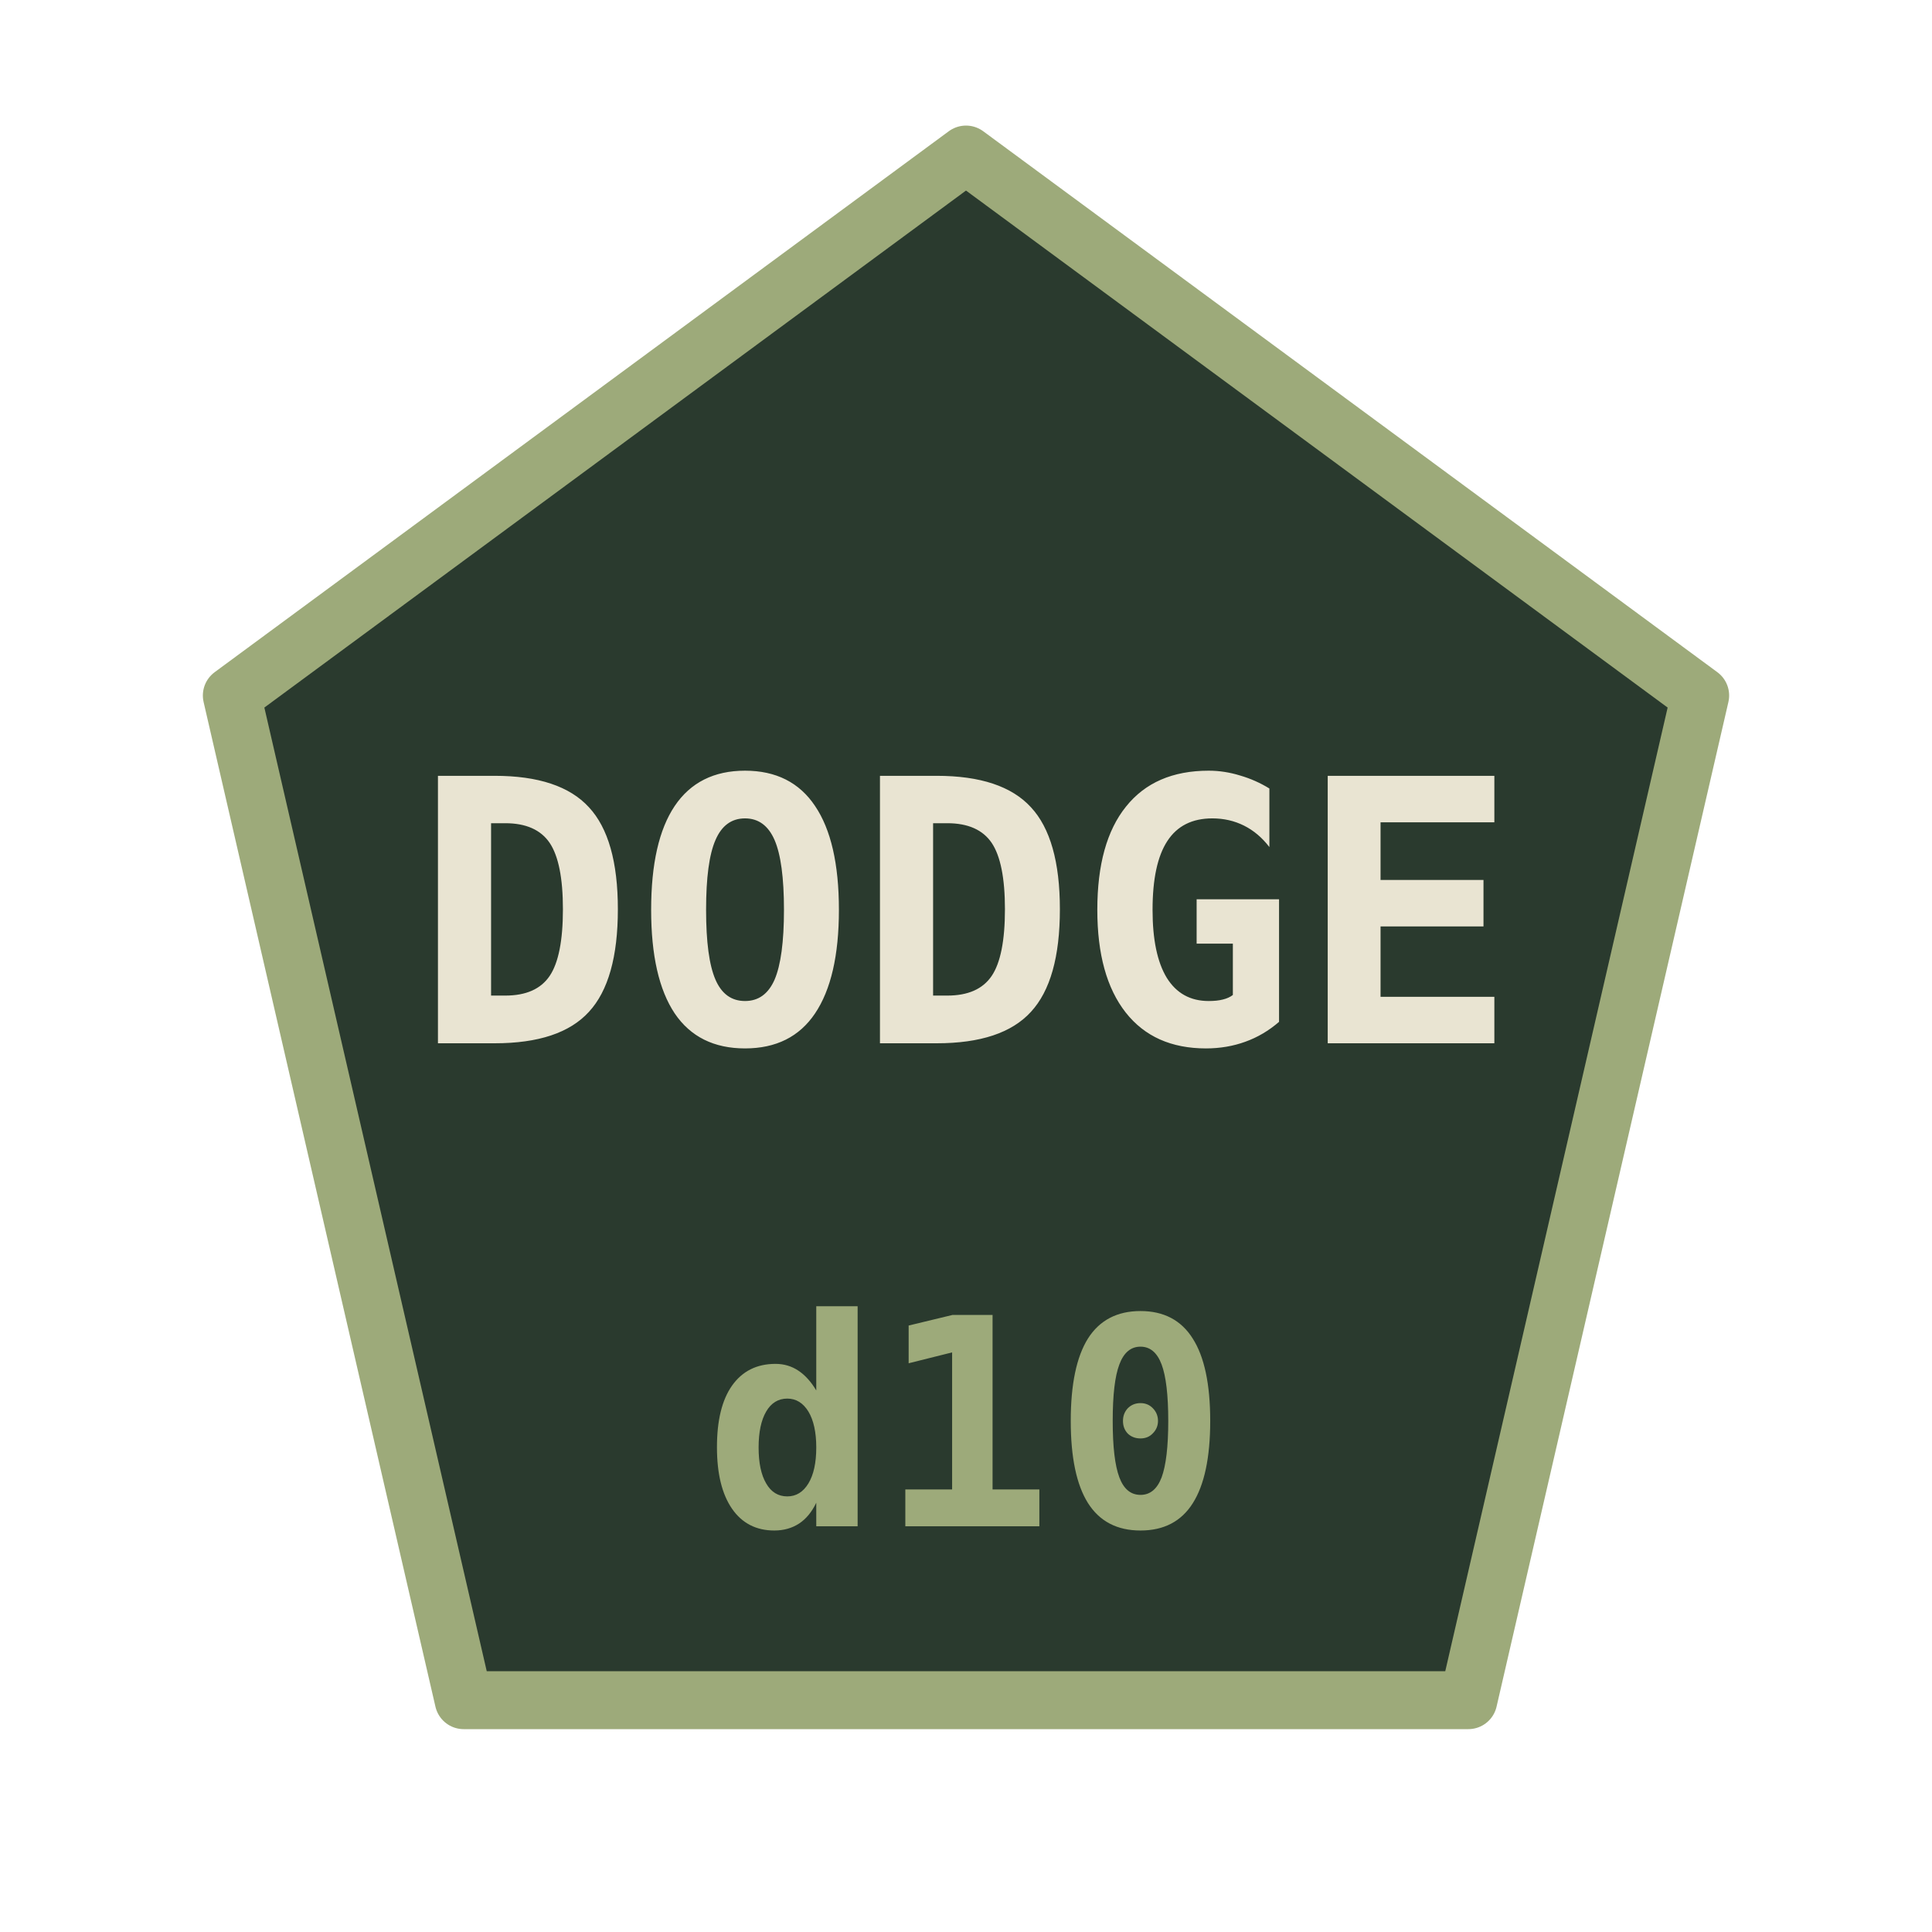
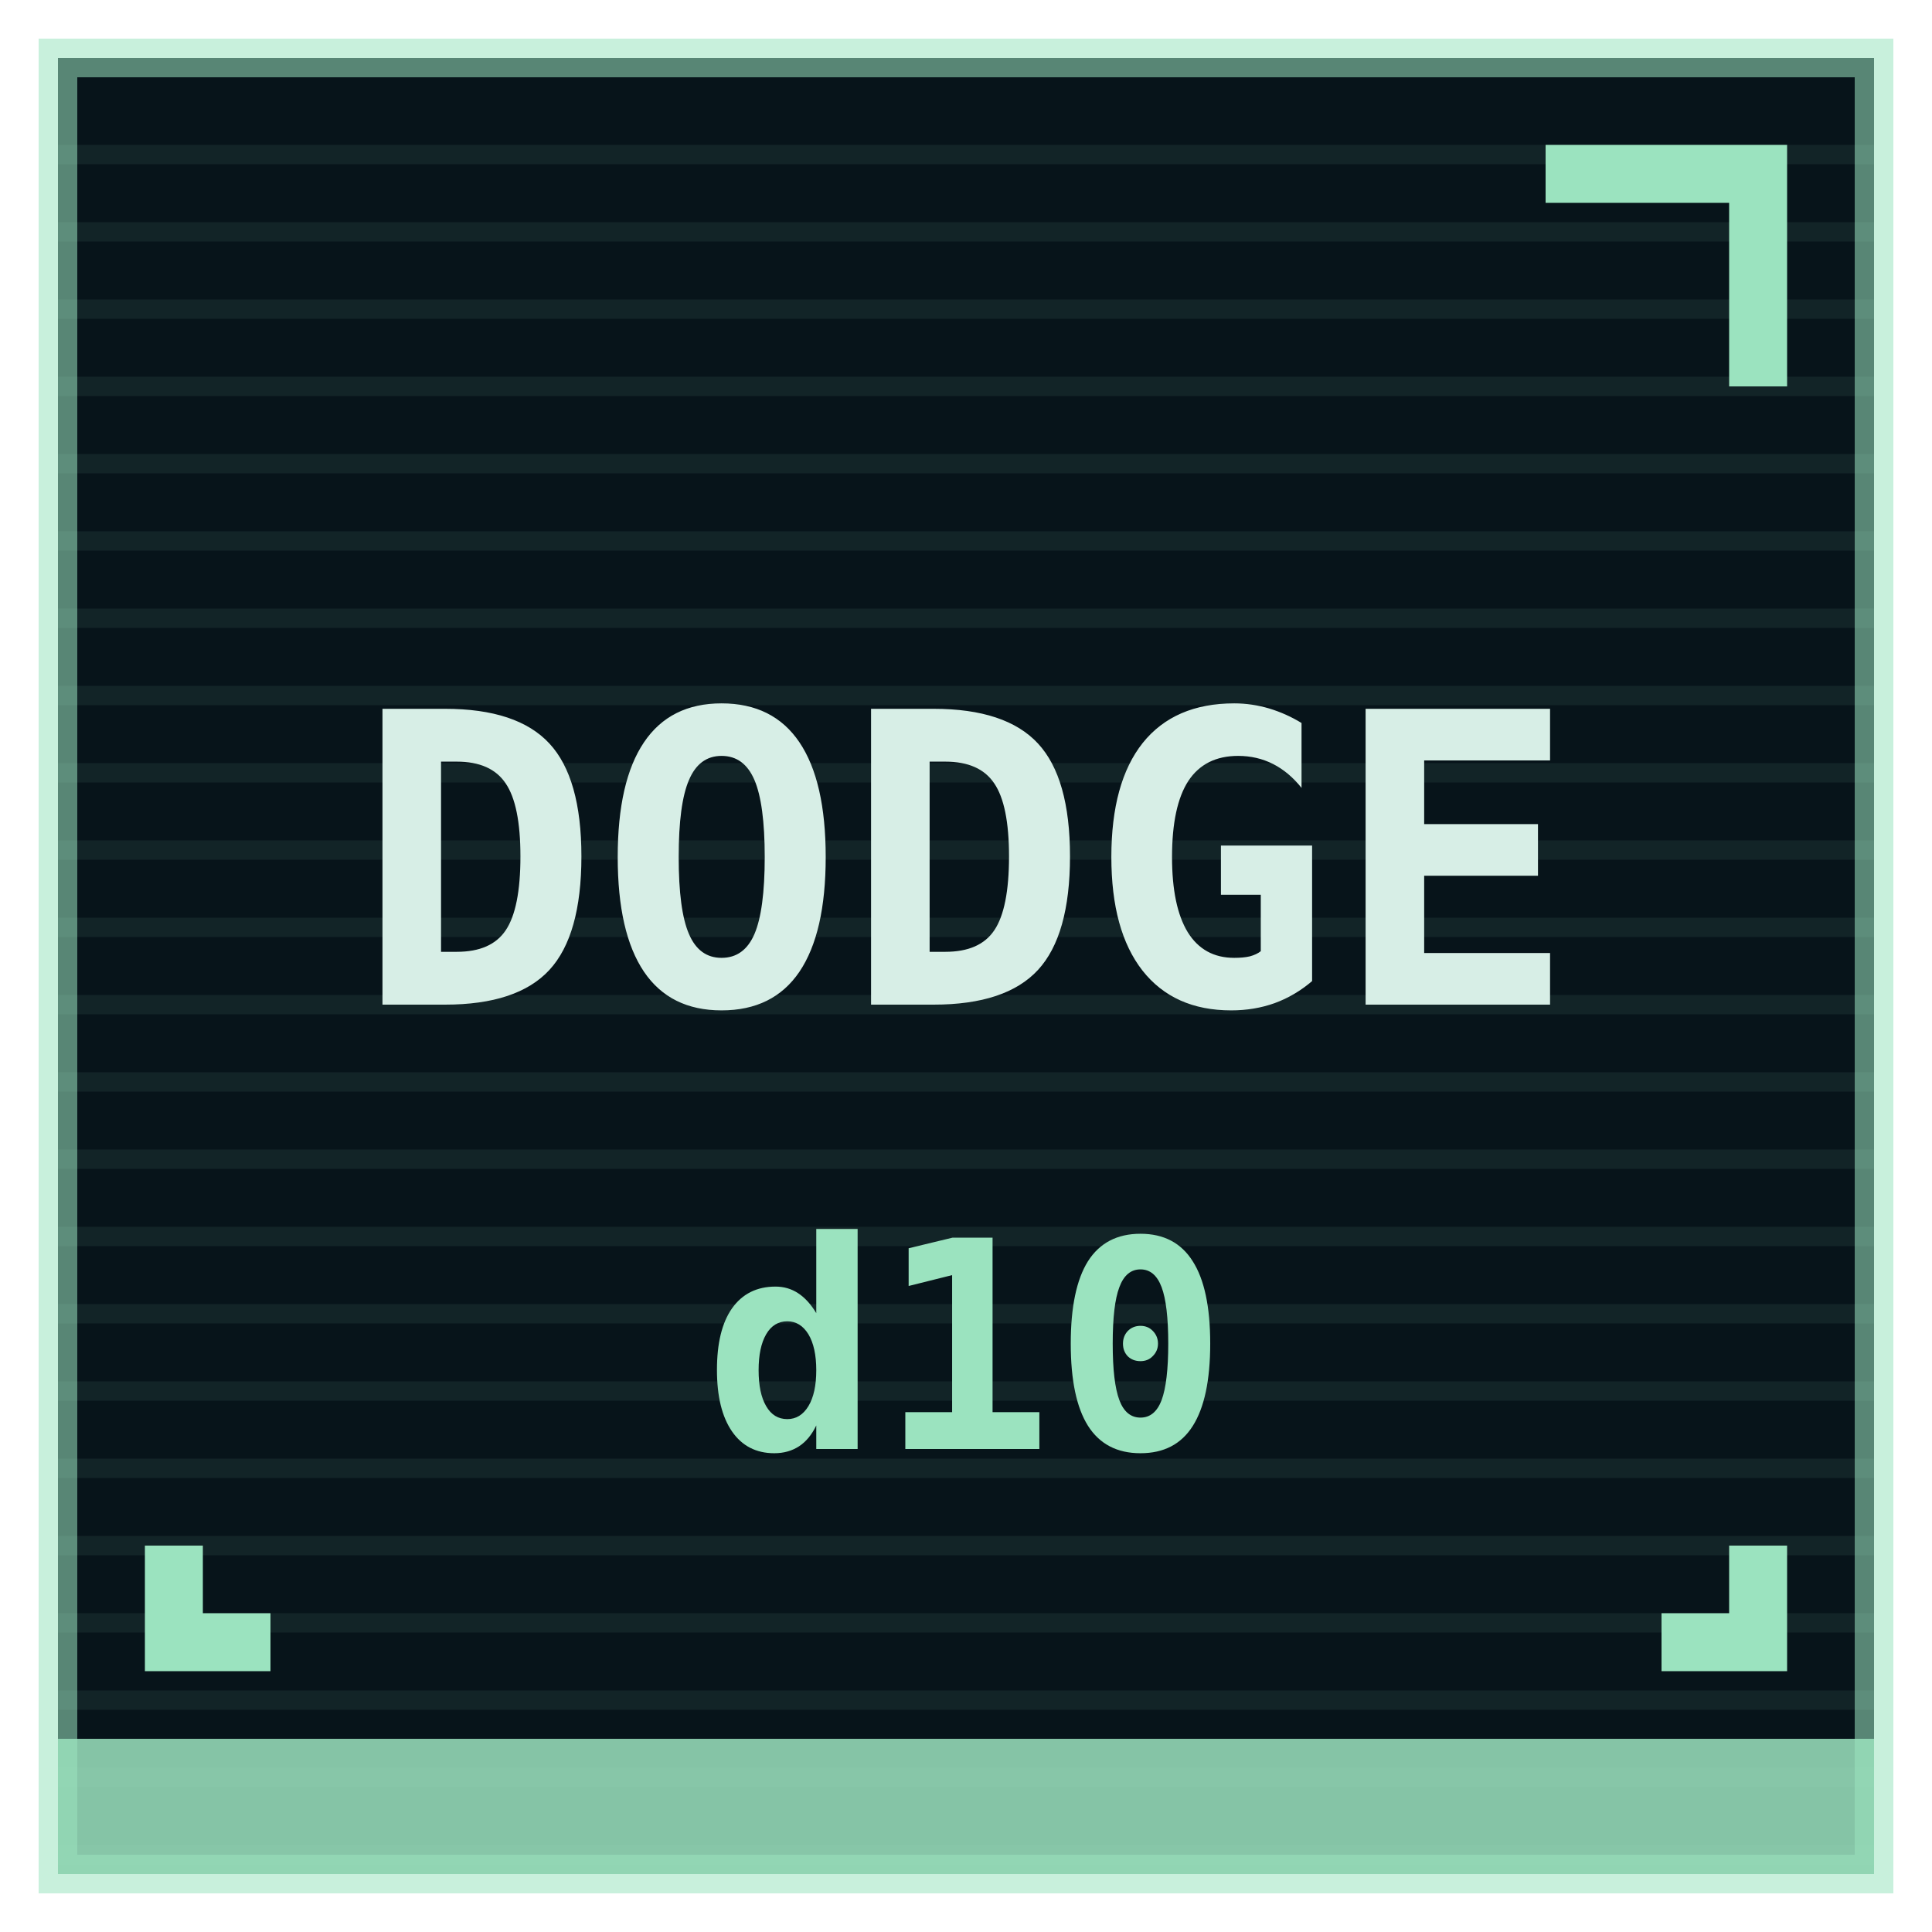
<svg xmlns="http://www.w3.org/2000/svg" viewBox="0 0 100 100" width="100" height="100">
-   <polygon points="50,8 88,36 76,88 24,88 12,36" style="fill:#2A3A2E;stroke:#9DAA7A;stroke-width:3;stroke-linejoin:round" />
-   <text x="50" y="54" text-anchor="middle" style="font:bold 19px 'DejaVu Sans Mono',Consolas,monospace;fill:#E9E4D2">DODGE</text>
-   <text x="50" y="79" text-anchor="middle" style="font:bold 15px 'DejaVu Sans Mono',Consolas,monospace;fill:#9DAA7A">d10</text>
+   <rect x="3" y="3" width="94" height="94" fill="#07141a" stroke="#9be3bf" stroke-opacity=".55" stroke-width="2" />
+   <g stroke="#9be3bf" stroke-opacity=".08">
+     <path d="M3 8 H97" />
+     <path d="M3 12 H97" />
+     <path d="M3 16 H97" />
+     <path d="M3 20 H97" />
+     <path d="M3 24 H97" />
+     <path d="M3 28 H97" />
+     <path d="M3 32 H97" />
+     <path d="M3 36 H97" />
+     <path d="M3 40 H97" />
+     <path d="M3 44 H97" />
+     <path d="M3 48 H97" />
+     <path d="M3 52 H97" />
+     <path d="M3 56 H97" />
+     <path d="M3 60 H97" />
+     <path d="M3 64 H97" />
+     <path d="M3 68 H97" />
+     <path d="M3 72 H97" />
+     <path d="M3 76 H97" />
+     <path d="M3 80 H97" />
+     <path d="M3 84 H97" />
+     <path d="M3 88 H97" />
+     <path d="M3 92 H97" />
+     <path d="M3 96 H97" />
+   </g>
+   <rect x="3" y="90" width="94" height="7" fill="#9be3bf" fill-opacity=".85" />
+   <path d="M80 9 H91 V20 M9 80 V85 H14 M91 80 V85 H86" fill="none" stroke="#9be3bf" stroke-width="3" />
+   <text x="50" y="52" text-anchor="middle" style="font-family:'JetBrains Mono','DejaVu Sans Mono',Consolas,monospace;font-weight:bold;font-size:21px;fill:#d7eee6">DODGE</text>
+   <text x="50" y="75" text-anchor="middle" style="font-family:'JetBrains Mono','DejaVu Sans Mono',Consolas,monospace;font-weight:bold;font-size:15px;fill:#9be3bf">d10</text>
</svg>
